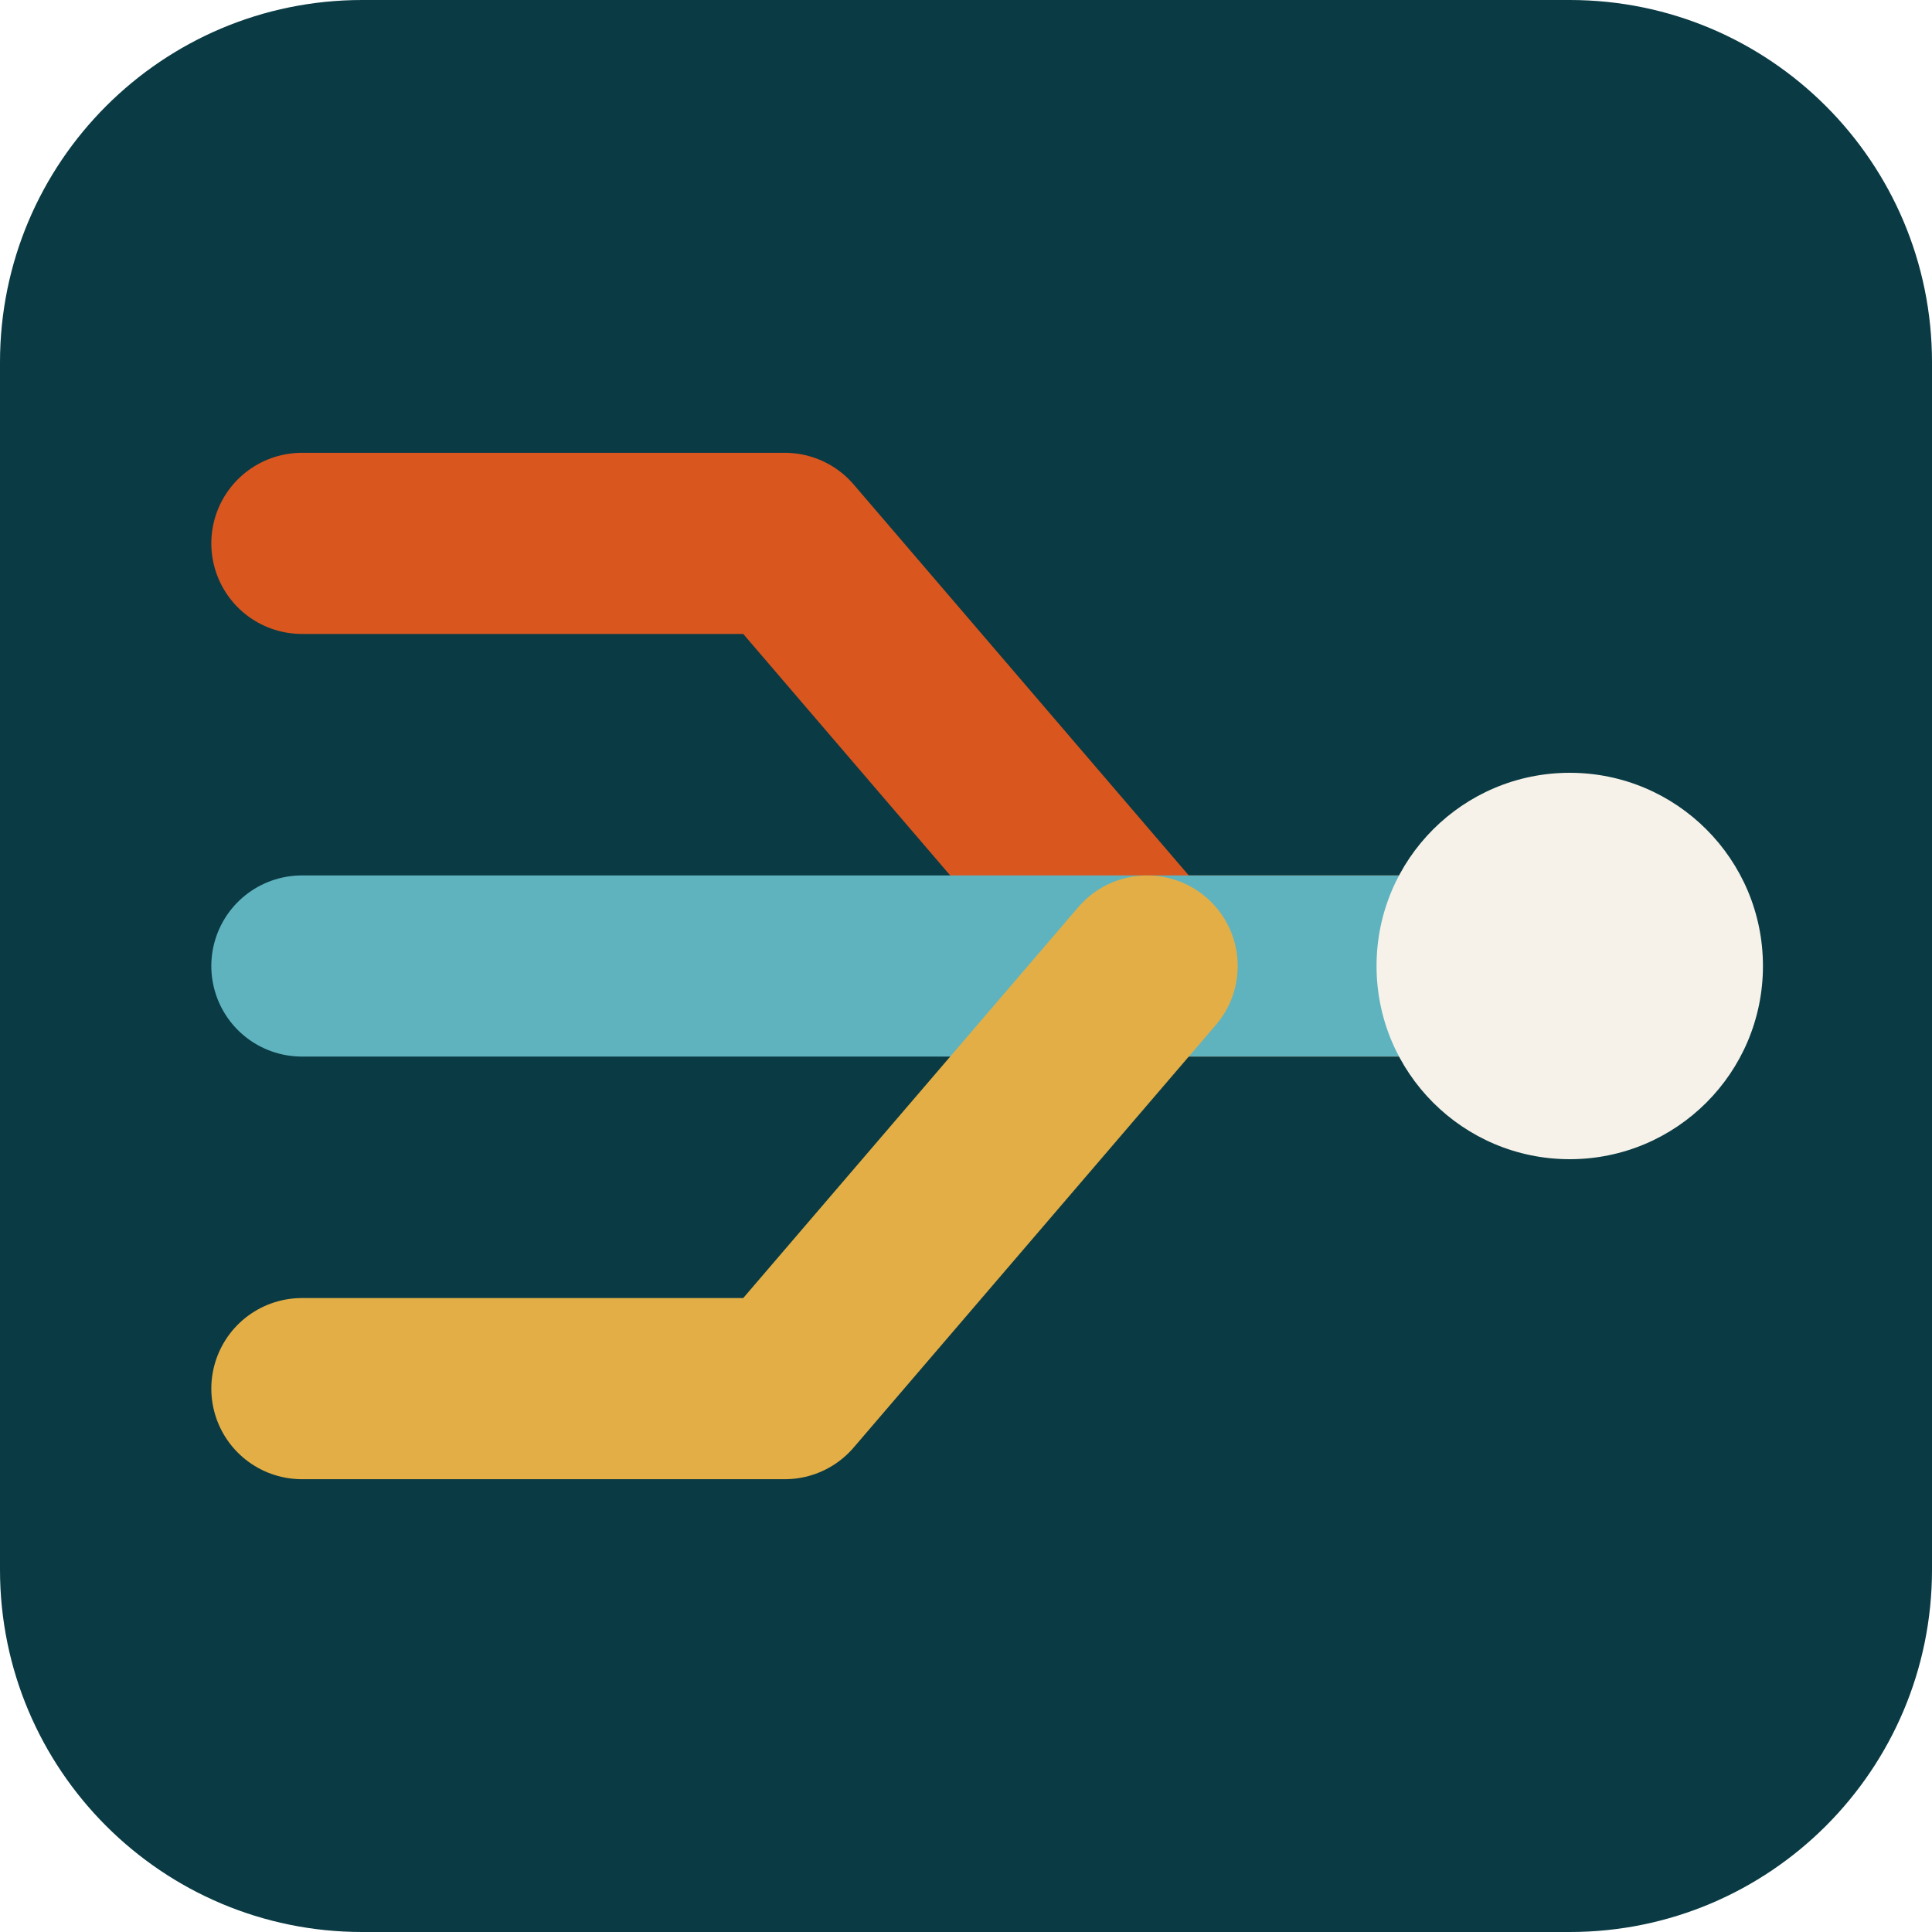
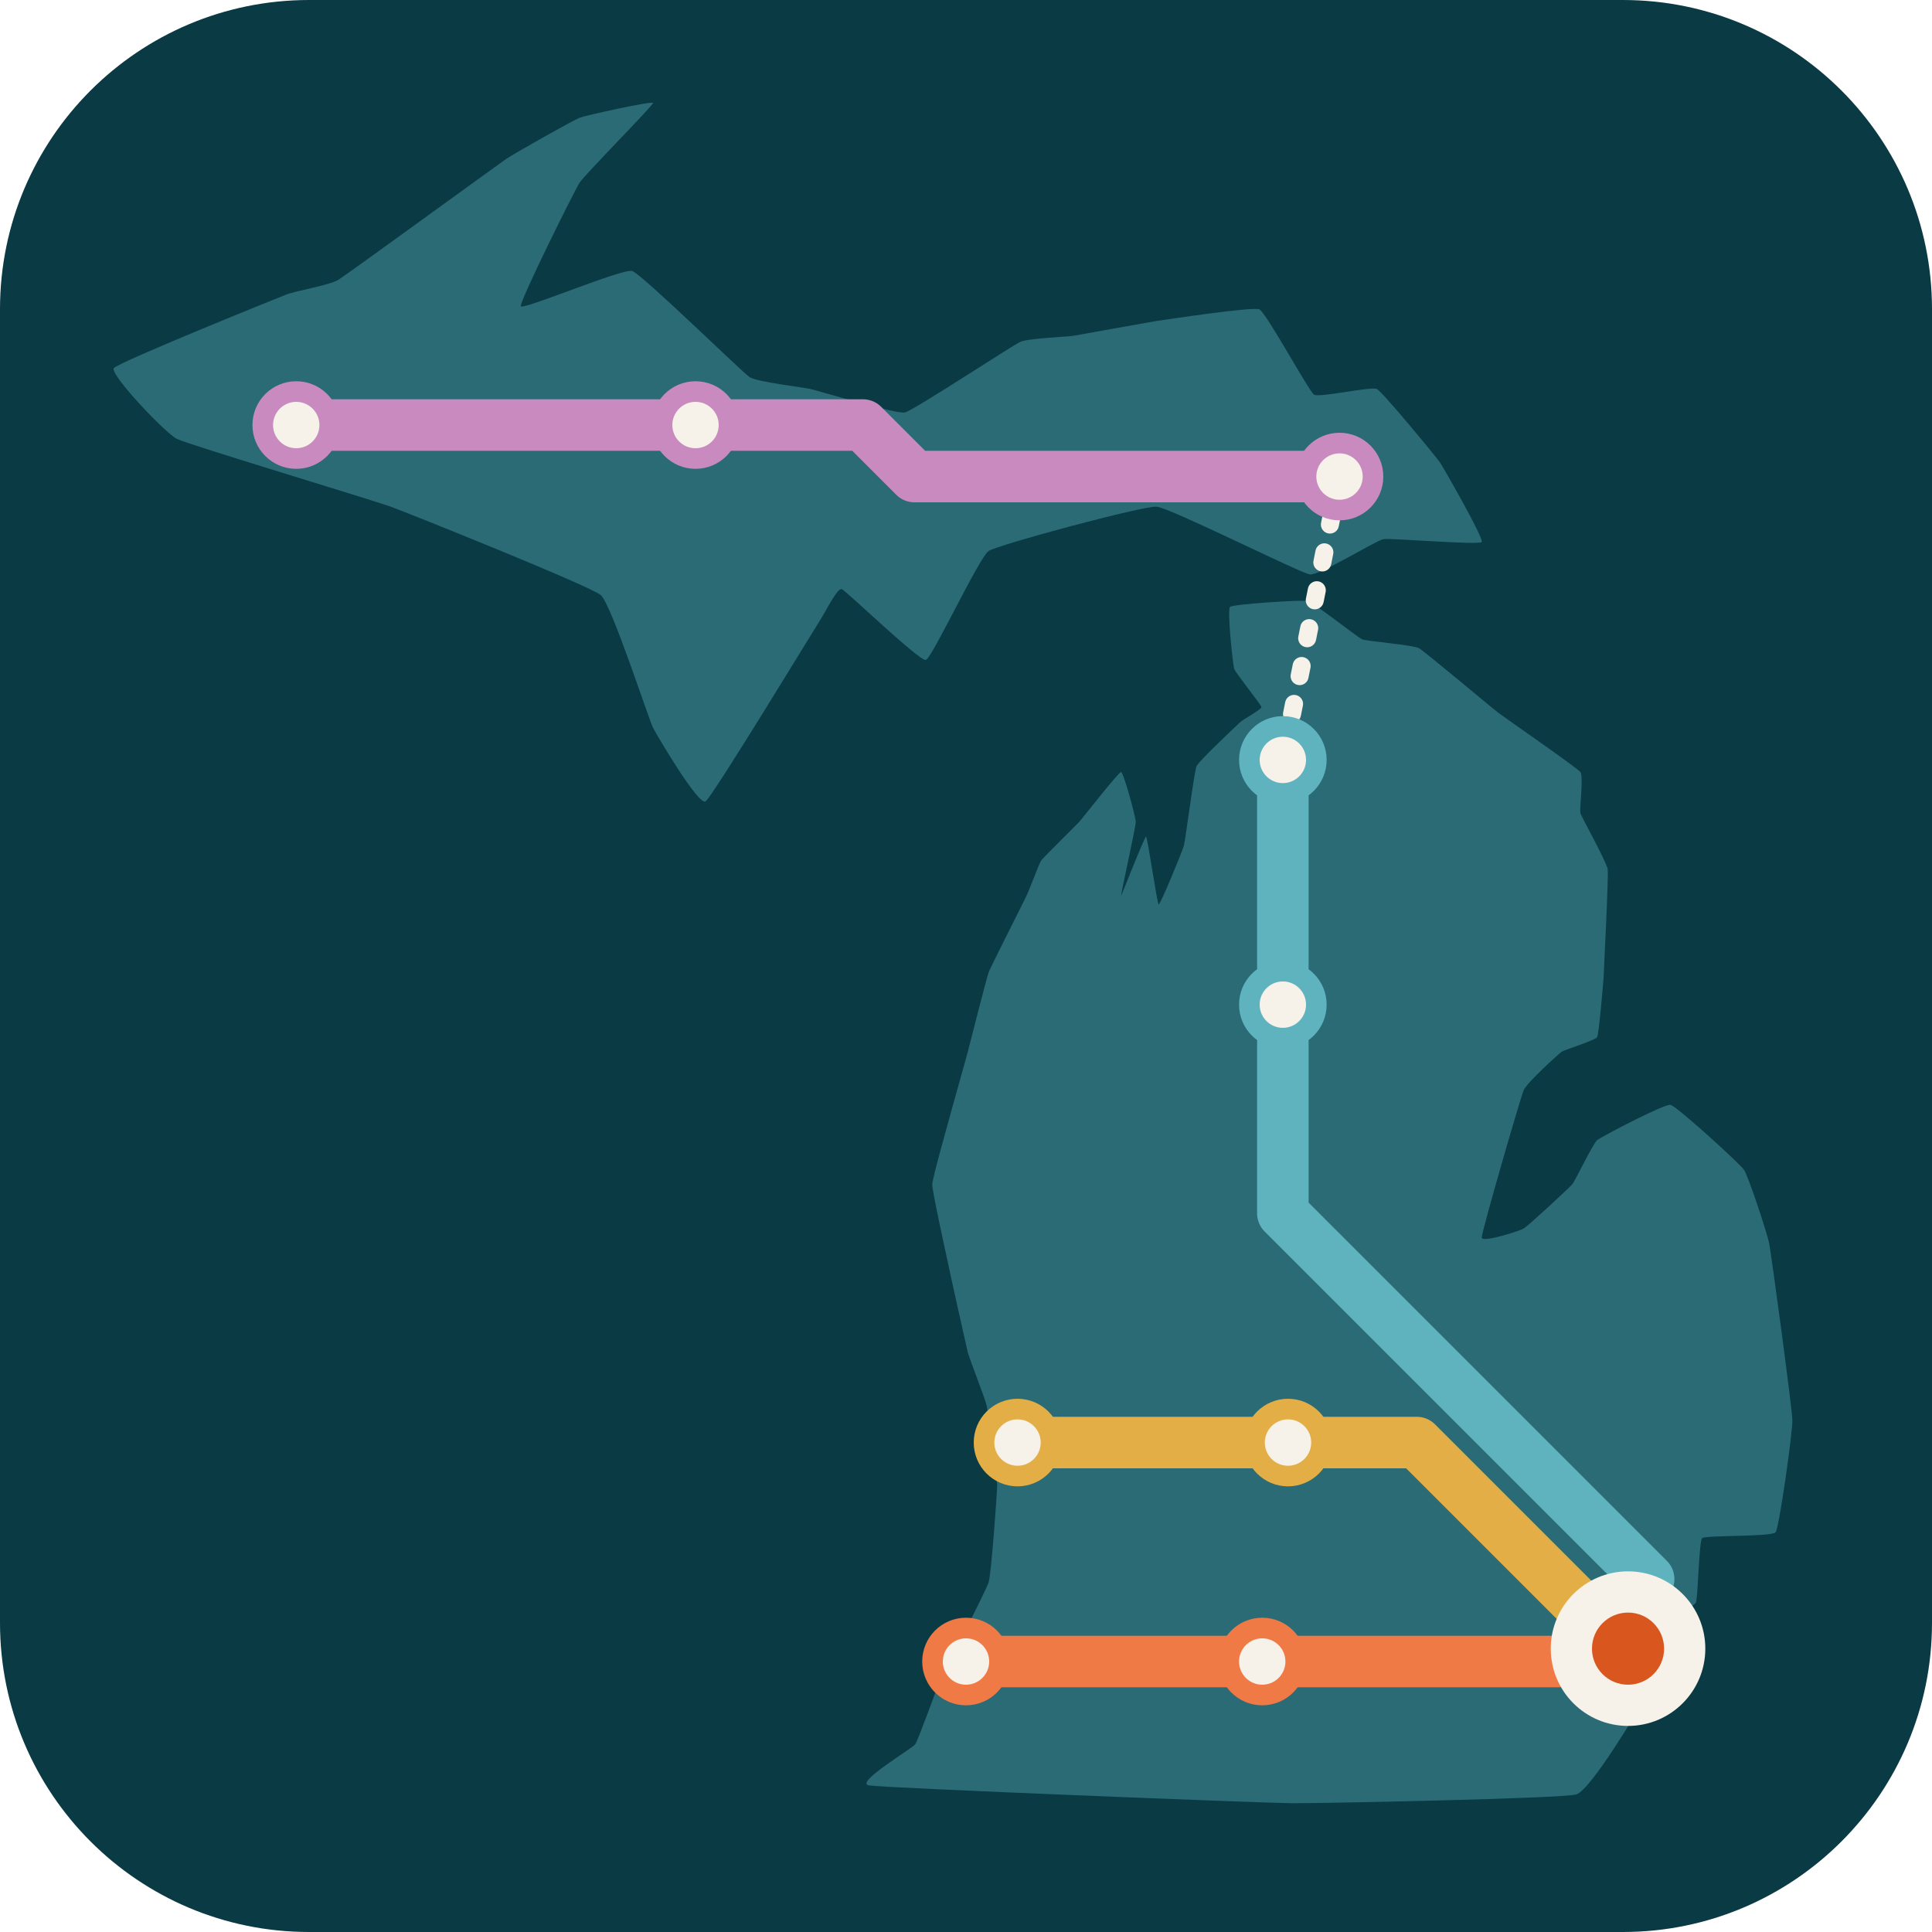
- <svg xmlns="http://www.w3.org/2000/svg" viewBox="0 0 32 32">
-   <rect width="32" height="32" rx="6" fill="#0A3A44" />
-   <path d="M5 9h8l6 7h8" fill="none" stroke="#D9561F" stroke-width="3" stroke-linecap="round" stroke-linejoin="round" />
-   <path d="M5 16h22" fill="none" stroke="#5FB3BF" stroke-width="3" stroke-linecap="round" />
-   <path d="M5 23h8l6-7" fill="none" stroke="#E3AE45" stroke-width="3" stroke-linecap="round" stroke-linejoin="round" />
-   <circle cx="26" cy="16" r="3.2" fill="#F6F2E9" />
+ <svg xmlns="http://www.w3.org/2000/svg" viewBox="130 290 750 750" role="img" aria-label="Michigan Skills">
+   <rect x="130" y="290" width="750" height="750" rx="120" fill="#0A3A44" />
+   <path d="M741.9 986.6 C736.2 988.2 642.6 990.1 631.1 990.0 C619.7 989.9 473.5 984.1 467.4 983.1 C461.3 982.2 484.2 968.8 485.3 967.1 C486.5 965.4 493.9 944.6 495.1 942.0 C496.3 939.3 512.9 907.4 513.8 904.2 C514.8 901.1 517.1 869.3 517.1 866.5 C517.1 863.6 513.5 837.7 513.0 835.6 C512.6 833.4 506.3 817.4 505.7 815.0 C505.1 812.6 498.1 781.1 497.6 778.4 C497.0 775.7 491.8 752.0 491.9 749.8 C491.9 747.6 497.8 726.8 498.4 724.6 C498.9 722.5 505.1 700.7 505.7 698.3 C506.3 695.9 512.9 670.0 513.8 667.4 C514.8 664.9 527.7 639.5 528.5 637.7 C529.4 635.9 533.4 625.2 534.2 624.0 C535.1 622.8 547.6 610.5 548.9 609.1 C550.2 607.7 564.2 589.7 565.2 589.7 C566.1 589.7 570.9 607.1 570.9 609.1 C570.9 611.1 565.0 637.5 565.2 637.7 C565.3 637.9 574.3 614.7 574.9 614.8 C575.5 615.0 579.2 641.0 579.8 641.1 C580.4 641.3 589.0 620.5 589.6 618.2 C590.2 616.0 593.6 589.4 594.5 587.4 C595.4 585.4 610.5 571.2 611.6 570.2 C612.6 569.3 619.8 565.3 619.7 564.5 C619.6 563.6 609.6 551.2 609.1 549.6 C608.6 548.0 606.3 526.7 607.5 525.6 C608.7 524.5 635.5 522.8 637.6 523.3 C639.8 523.8 657.0 537.4 658.8 538.2 C660.6 538.9 678.6 540.4 680.8 541.6 C683.0 542.8 709.1 564.8 711.8 566.8 C714.4 568.8 742.2 588.0 743.5 589.7 C744.8 591.3 743.1 604.1 743.5 605.7 C744.0 607.2 753.7 624.7 754.1 627.4 C754.5 630.1 752.6 667.0 752.5 669.7 C752.3 672.4 750.7 691.4 750.0 692.6 C749.4 693.8 737.4 697.5 736.2 698.3 C735.0 699.2 722.8 710.2 721.5 713.2 C720.2 716.2 705.2 768.1 705.2 770.4 C705.2 772.6 720.1 767.8 721.5 766.9 C723.0 766.1 739.1 751.2 740.3 749.8 C741.5 748.4 748.4 733.9 750.0 732.6 C751.6 731.3 776.2 718.4 778.5 718.9 C780.9 719.4 805.5 741.8 807.0 744.1 C808.6 746.3 816.0 768.6 816.8 772.7 C817.6 776.7 825.7 836.6 825.8 841.3 C825.9 846.0 820.7 882.9 819.3 884.8 C817.8 886.7 792.0 885.9 790.8 887.1 C789.5 888.2 789.2 910.6 788.3 912.2 C787.5 913.8 771.2 923.2 770.4 924.8 C769.5 926.4 769.1 947.4 768.0 950.0 C766.8 952.5 747.6 984.9 741.9 986.6Z" fill="#2A6B76" />
+   <path d="M174.2 432.9 C176.0 430.6 237.4 405.8 241.0 404.4 C244.6 402.9 257.8 400.8 261.4 398.6 C264.9 396.4 322.6 354.4 326.5 351.7 C330.4 349.1 352.7 336.6 355.0 335.7 C357.4 334.8 383.5 329.0 383.5 330.0 C383.5 331.0 357.2 357.6 355.0 360.9 C352.9 364.2 331.4 407.5 332.2 408.9 C333.1 410.4 371.7 394.1 375.4 395.2 C379.1 396.3 418.1 434.5 421.0 436.4 C423.9 438.3 442.1 440.4 444.6 441.0 C447.1 441.5 477.9 450.9 481.3 450.1 C484.7 449.3 523.3 423.9 526.1 422.7 C528.8 421.4 544.2 420.7 546.4 420.4 C548.6 420.0 576.0 415.1 579.0 414.6 C582.0 414.2 616.4 408.9 618.9 410.1 C621.5 411.3 638.2 442.0 640.1 443.2 C642.0 444.5 662.5 439.9 664.5 441.0 C666.6 442.0 687.3 467.1 689.0 469.5 C690.6 472.0 706.2 499.2 705.2 500.4 C704.3 501.7 669.7 498.8 667.0 499.3 C664.2 499.8 642.1 513.5 638.5 513.0 C634.8 512.5 584.2 487.1 579.0 486.7 C573.8 486.3 517.6 501.4 513.8 503.9 C510.1 506.3 491.8 545.6 489.4 546.2 C487.0 546.8 458.5 519.4 456.8 518.7 C455.1 518.1 450.9 526.7 448.7 530.2 C446.5 533.6 406.6 599.3 403.9 601.1 C401.2 602.9 385.2 575.8 383.5 572.5 C381.8 569.2 367.4 524.6 363.2 521.0 C358.9 517.4 288.6 489.2 281.7 486.7 C274.9 484.2 203.1 462.6 198.7 460.4 C194.2 458.2 172.5 435.3 174.2 432.9Z" fill="#2A6B76" />
+   <path d="M650 475 L628 585" fill="none" stroke="#F6F2E9" stroke-width="7" stroke-dasharray="4 11" stroke-linecap="round" />
+   <path d="M628 585 L628 761 L770 903" fill="none" stroke="#5FB3BF" stroke-width="20" stroke-linecap="round" stroke-linejoin="round" />
+   <path d="M525 850 L680 850 L752 922" fill="none" stroke="#E3AE45" stroke-width="20" stroke-linecap="round" stroke-linejoin="round" />
+   <path d="M505 935 L735 935" fill="none" stroke="#F07A45" stroke-width="20" stroke-linecap="round" stroke-linejoin="round" />
+   <path d="M245 455 L465 455 L485 475 L650 475" fill="none" stroke="#C98BBF" stroke-width="20" stroke-linecap="round" stroke-linejoin="round" />
+   <circle cx="628" cy="585" r="13" fill="#F6F2E9" stroke="#5FB3BF" stroke-width="8" />
+   <circle cx="628" cy="680" r="13" fill="#F6F2E9" stroke="#5FB3BF" stroke-width="8" />
+   <circle cx="525" cy="850" r="13" fill="#F6F2E9" stroke="#E3AE45" stroke-width="8" />
+   <circle cx="630" cy="850" r="13" fill="#F6F2E9" stroke="#E3AE45" stroke-width="8" />
+   <circle cx="505" cy="935" r="13" fill="#F6F2E9" stroke="#F07A45" stroke-width="8" />
+   <circle cx="620" cy="935" r="13" fill="#F6F2E9" stroke="#F07A45" stroke-width="8" />
+   <circle cx="245" cy="455" r="13" fill="#F6F2E9" stroke="#C98BBF" stroke-width="8" />
+   <circle cx="400" cy="455" r="13" fill="#F6F2E9" stroke="#C98BBF" stroke-width="8" />
+   <circle cx="650" cy="475" r="13" fill="#F6F2E9" stroke="#C98BBF" stroke-width="8" />
+   <circle cx="762" cy="930" r="30" fill="#F6F2E9" />
+   <circle cx="762" cy="930" r="14" fill="#D9561F" />
</svg>
